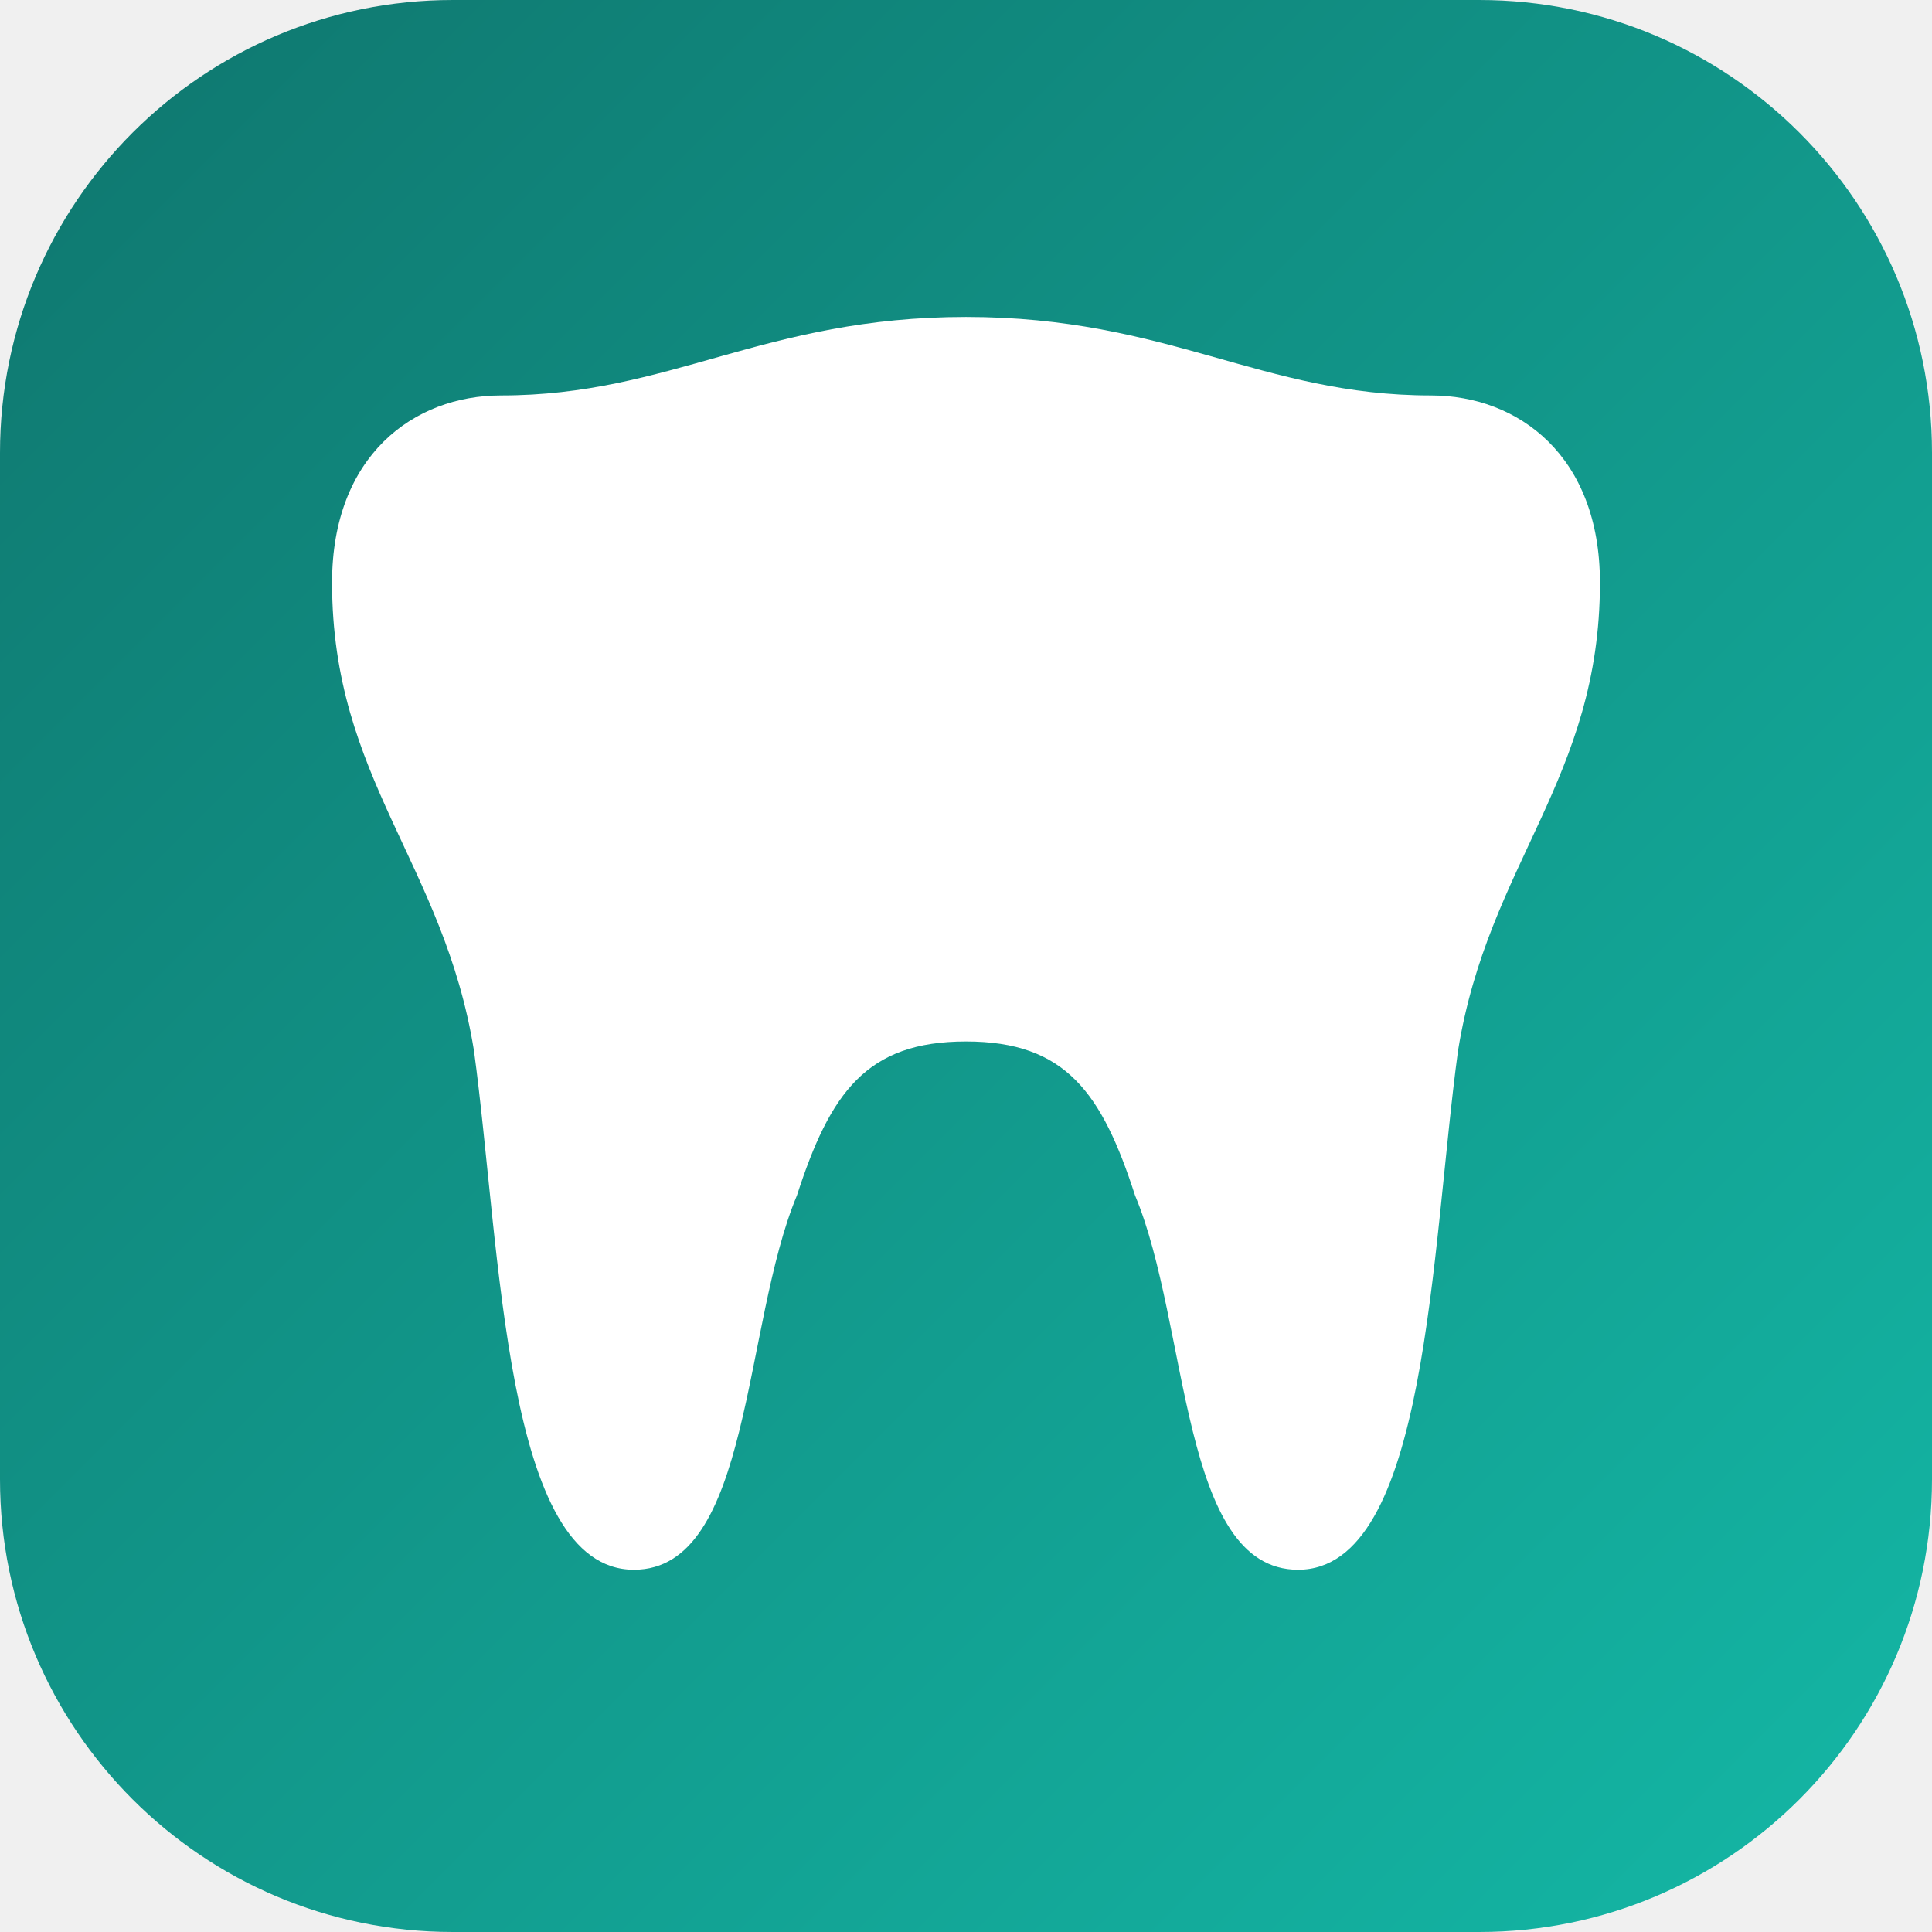
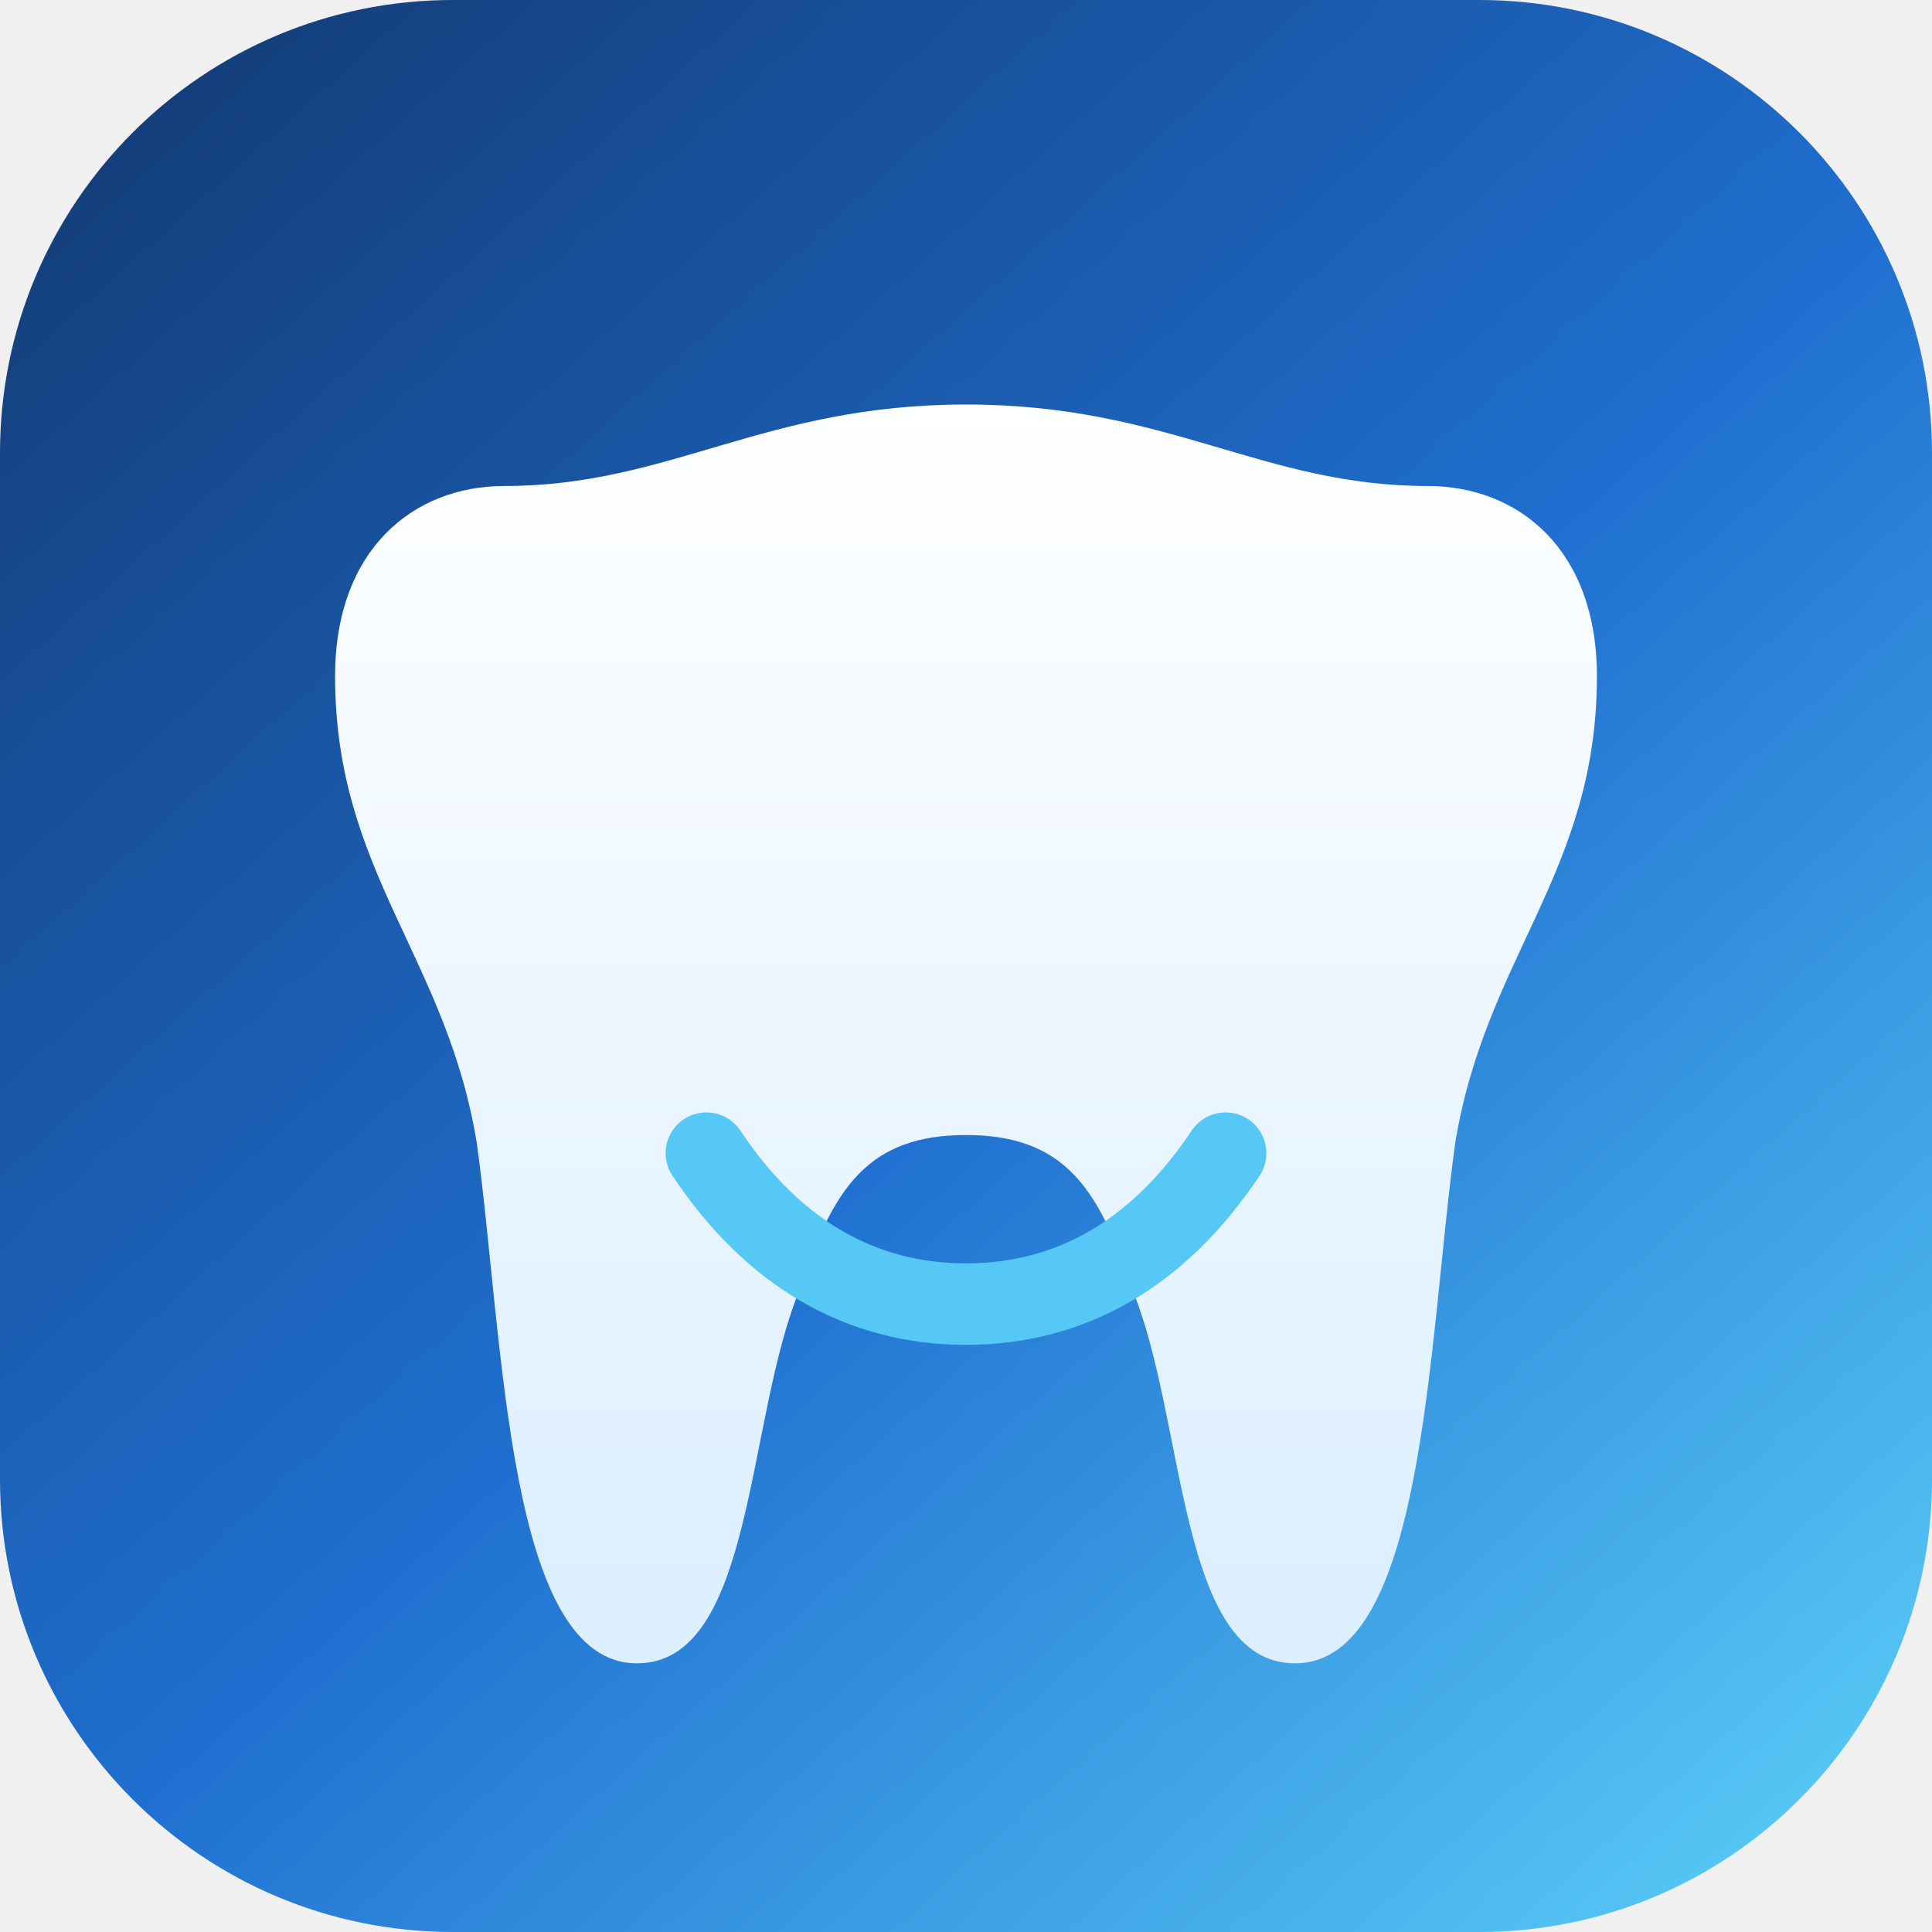
- <svg xmlns="http://www.w3.org/2000/svg" viewBox="0 0 64 64">
+ <svg xmlns="http://www.w3.org/2000/svg" viewBox="0 0 64 64" role="img" aria-label="DentaHistoria">
  <defs>
-     <linearGradient id="bg" x1="0" y1="0" x2="1" y2="1">
-       <stop offset="0" stop-color="#0f766e" />
-       <stop offset="1" stop-color="#14b8a6" />
+     <linearGradient id="fav-bg" x1="6" y1="3" x2="59" y2="62" gradientUnits="userSpaceOnUse">
+       <stop offset="0" stop-color="#143f7c" />
+       <stop offset="0.52" stop-color="#1f6fd0" />
+       <stop offset="1" stop-color="#56c8f5" />
+     </linearGradient>
+     <linearGradient id="fav-tooth" x1="32" y1="13" x2="32" y2="53" gradientUnits="userSpaceOnUse">
+       <stop offset="0" stop-color="#ffffff" />
+       <stop offset="1" stop-color="#dcefff" />
    </linearGradient>
  </defs>
-   <rect width="64" height="64" rx="15" fill="url(#bg)" />
-   <path d="M32 10.5c-6.7 0-9.8 2.6-15.4 2.6-2.9 0-5.6 2-5.6 6.2 0 6.5 3.7 9.3 4.7 15.5.9 6.6 1 17.2 5.3 17.2 3.9 0 3.6-8.1 5.4-12.4 1.1-3.4 2.3-5.1 5.6-5.1s4.5 1.7 5.6 5.1c1.8 4.3 1.5 12.4 5.4 12.4 4.3 0 4.4-10.6 5.3-17.2 1-6.2 4.7-9 4.7-15.5 0-4.2-2.7-6.2-5.6-6.2-5.6 0-8.7-2.6-15.4-2.6Z" fill="#fff" />
+   <rect width="64" height="64" rx="15" fill="url(#fav-bg)" />
+   <path d="M32 13.4c-6.7 0-9.8 2.7-15.3 2.7-3 0-5.6 2.1-5.6 6.3 0 6.5 3.7 9.3 4.7 15.5.9 6.6 1 17.2 5.3 17.2 3.9 0 3.6-8.1 5.4-12.4 1.1-3.4 2.3-5.1 5.5-5.1s4.4 1.7 5.5 5.1c1.8 4.3 1.5 12.4 5.4 12.4 4.3 0 4.4-10.6 5.3-17.2 1-6.2 4.7-9 4.7-15.5 0-4.2-2.6-6.3-5.6-6.3-5.5 0-8.6-2.7-15.3-2.7Z" fill="url(#fav-tooth)" />
+   <path d="M23.4 38.2c2.2 3.3 5.1 5 8.6 5s6.4-1.7 8.6-5" fill="none" stroke="#56c8f5" stroke-width="2.7" stroke-linecap="round" />
</svg>
